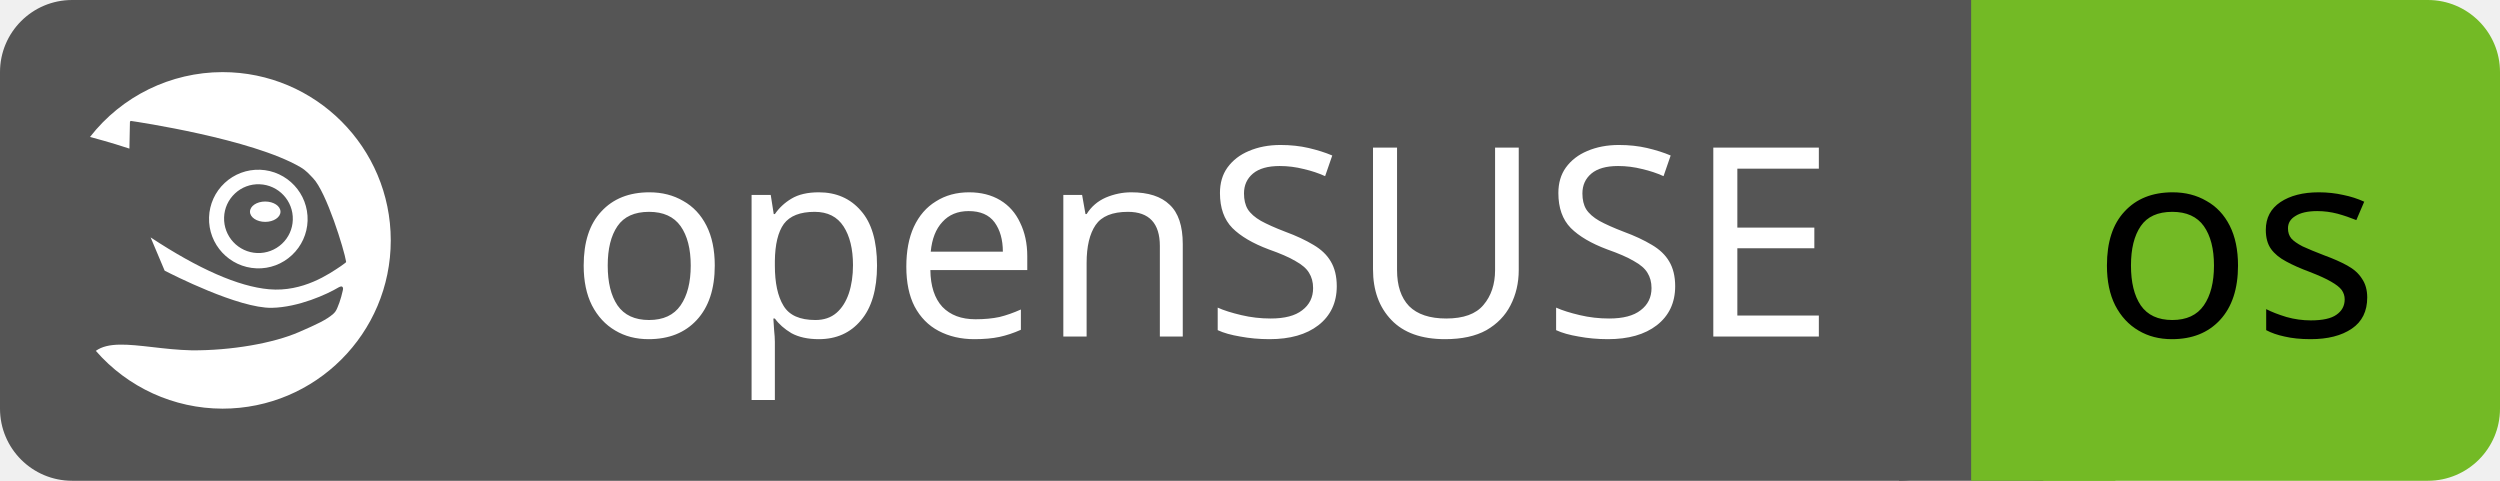
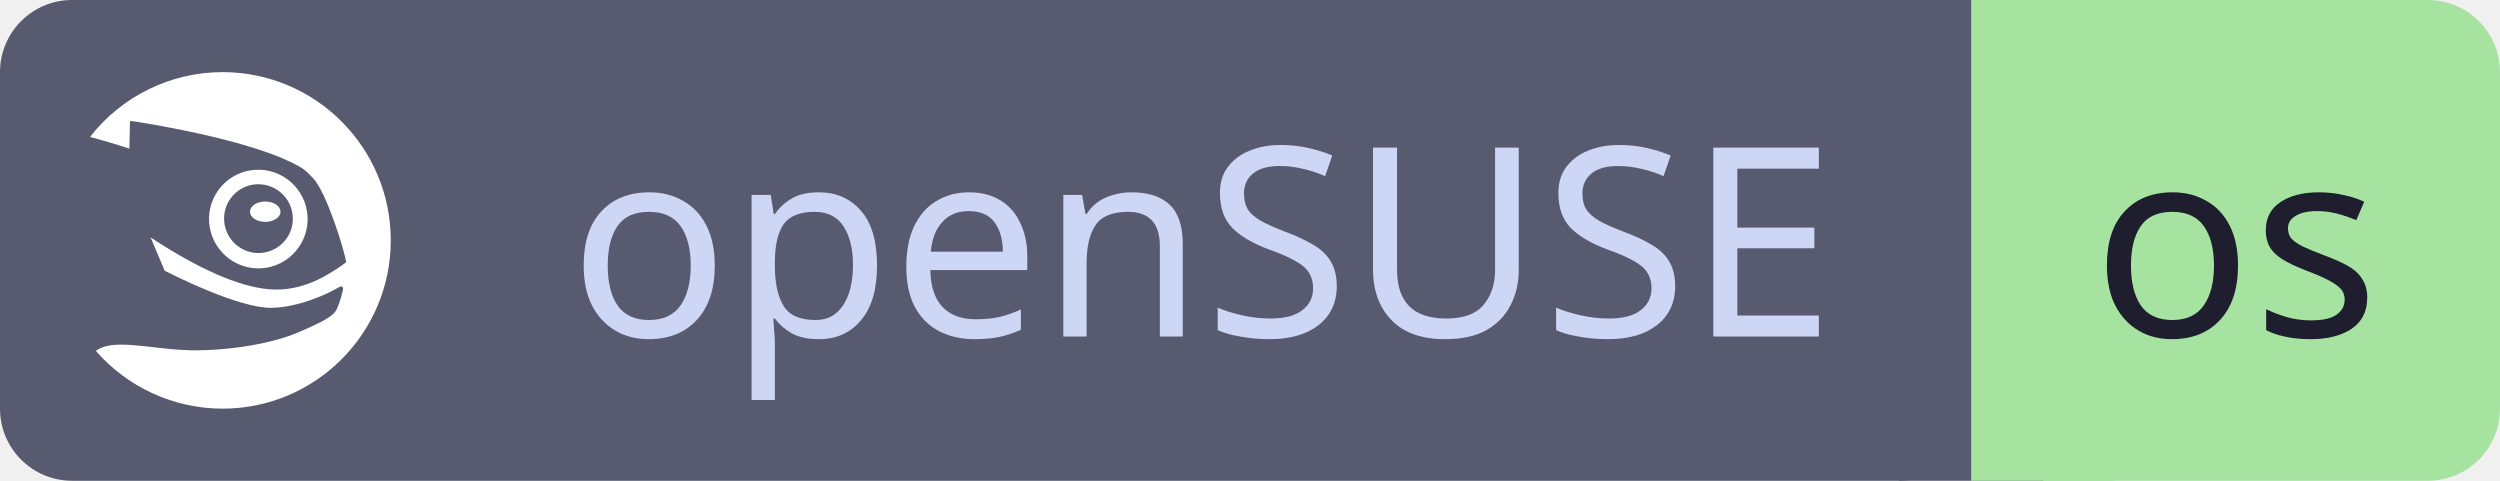
<svg xmlns="http://www.w3.org/2000/svg" id="opensuse" width="104.0" height="20" viewBox="0 0 104.0 20">
  <g shape-rendering="geometricPrecision">
-     <rect x="0" width="82.0" height="20" fill="#555" rx="3" ry="3" />
-     <rect x="82.0" width="22.0" height="20" fill="#73BA25" rx="3" ry="3" />
-     <rect x="79.0" width="6" height="20" fill="#555" rx="0" ry="0" />
-     <rect x="82.0" width="6" height="20" fill="#73BA25" rx="0" ry="0" />
+     <rect x="0" width="82.0" height="20" fill="#585b70" rx="3" ry="3" />
+     <rect x="82.0" width="22.0" height="20" fill="#a6e3a1" rx="3" ry="3" />
+     <rect x="79.0" width="6" height="20" fill="#585b70" rx="0" ry="0" />
+     <rect x="82.0" width="6" height="20" fill="#a6e3a1" rx="0" ry="0" />
  </g>
  <g text-anchor="middle" shape-rendering="geometricPrecision">
-     <text fill="#fff" font-size="11" font-family="sans-serif" style="font-weight: 500" x="50.0" y="14">openSUSE</text>
-     <text fill="#000" font-size="11" font-family="sans-serif" style="font-weight: 500" x="93.0" y="14">os</text>
+     <text fill="#cdd6f4" font-size="11" font-family="sans-serif" style="font-weight: 500" x="50.0" y="14">openSUSE</text>
+     <text fill="#1e1e2e" font-size="11" font-family="sans-serif" style="font-weight: 500" x="93.0" y="14">os</text>
  </g>
  <g shape-rendering="geometricPrecision">
    <svg width="14" height="14" viewBox="0 0 24 24" x="3" y="3" fill="none">
      <path fill="#ffffff" d="M10.724 0a12 12 0 0 0-9.448 4.623c1.464.391 2.5.727 2.81.832.005-.19.037-1.893.037-1.893s.004-.04.025-.06c.026-.026.065-.018.065-.018.385.056 8.602 1.274 12.066 3.292.427.25.638.517.902.786.958.99 2.223 5.108 2.359 5.957.005.033-.036.07-.054.083a5.177 5.177 0 0 1-.313.228c-.82.55-2.708 1.872-5.13 1.656-2.176-.193-5.018-1.44-8.445-3.699.336.79.668 1.58 1 2.371.497.258 5.287 2.7 7.651 2.651 1.904-.04 3.941-.968 4.756-1.458 0 0 .179-.108.257-.048.085.066.061.167.041.27-.05.234-.164.66-.242.863l-.065.165c-.093.25-.183.482-.356.625-.48.436-1.246.784-2.446 1.305-1.855.812-4.865 1.328-7.66 1.31-1.001-.022-1.968-.133-2.817-.232-1.743-.197-3.161-.357-4.026.269A12 12 0 0 0 10.724 24a12 12 0 0 0 12-12 12 12 0 0 0-12-12zM13.4 6.963a3.503 3.503 0 0 0-2.521.942 3.498 3.498 0 0 0-1.114 2.449 3.528 3.528 0 0 0 3.39 3.64 3.48 3.48 0 0 0 2.524-.946 3.504 3.504 0 0 0 1.114-2.446 3.527 3.527 0 0 0-3.393-3.64zm-.03 1.035a2.458 2.458 0 0 1 2.368 2.539 2.43 2.43 0 0 1-.774 1.706 2.456 2.456 0 0 1-1.762.659 2.461 2.461 0 0 1-2.364-2.542c.02-.655.3-1.26.777-1.707a2.419 2.419 0 0 1 1.756-.655zm.402 1.23c-.602 0-1.087.325-1.087.727 0 .4.485.725 1.087.725.6 0 1.088-.326 1.088-.725 0-.402-.487-.726-1.088-.726Z" />
    </svg>
  </g>
</svg>
